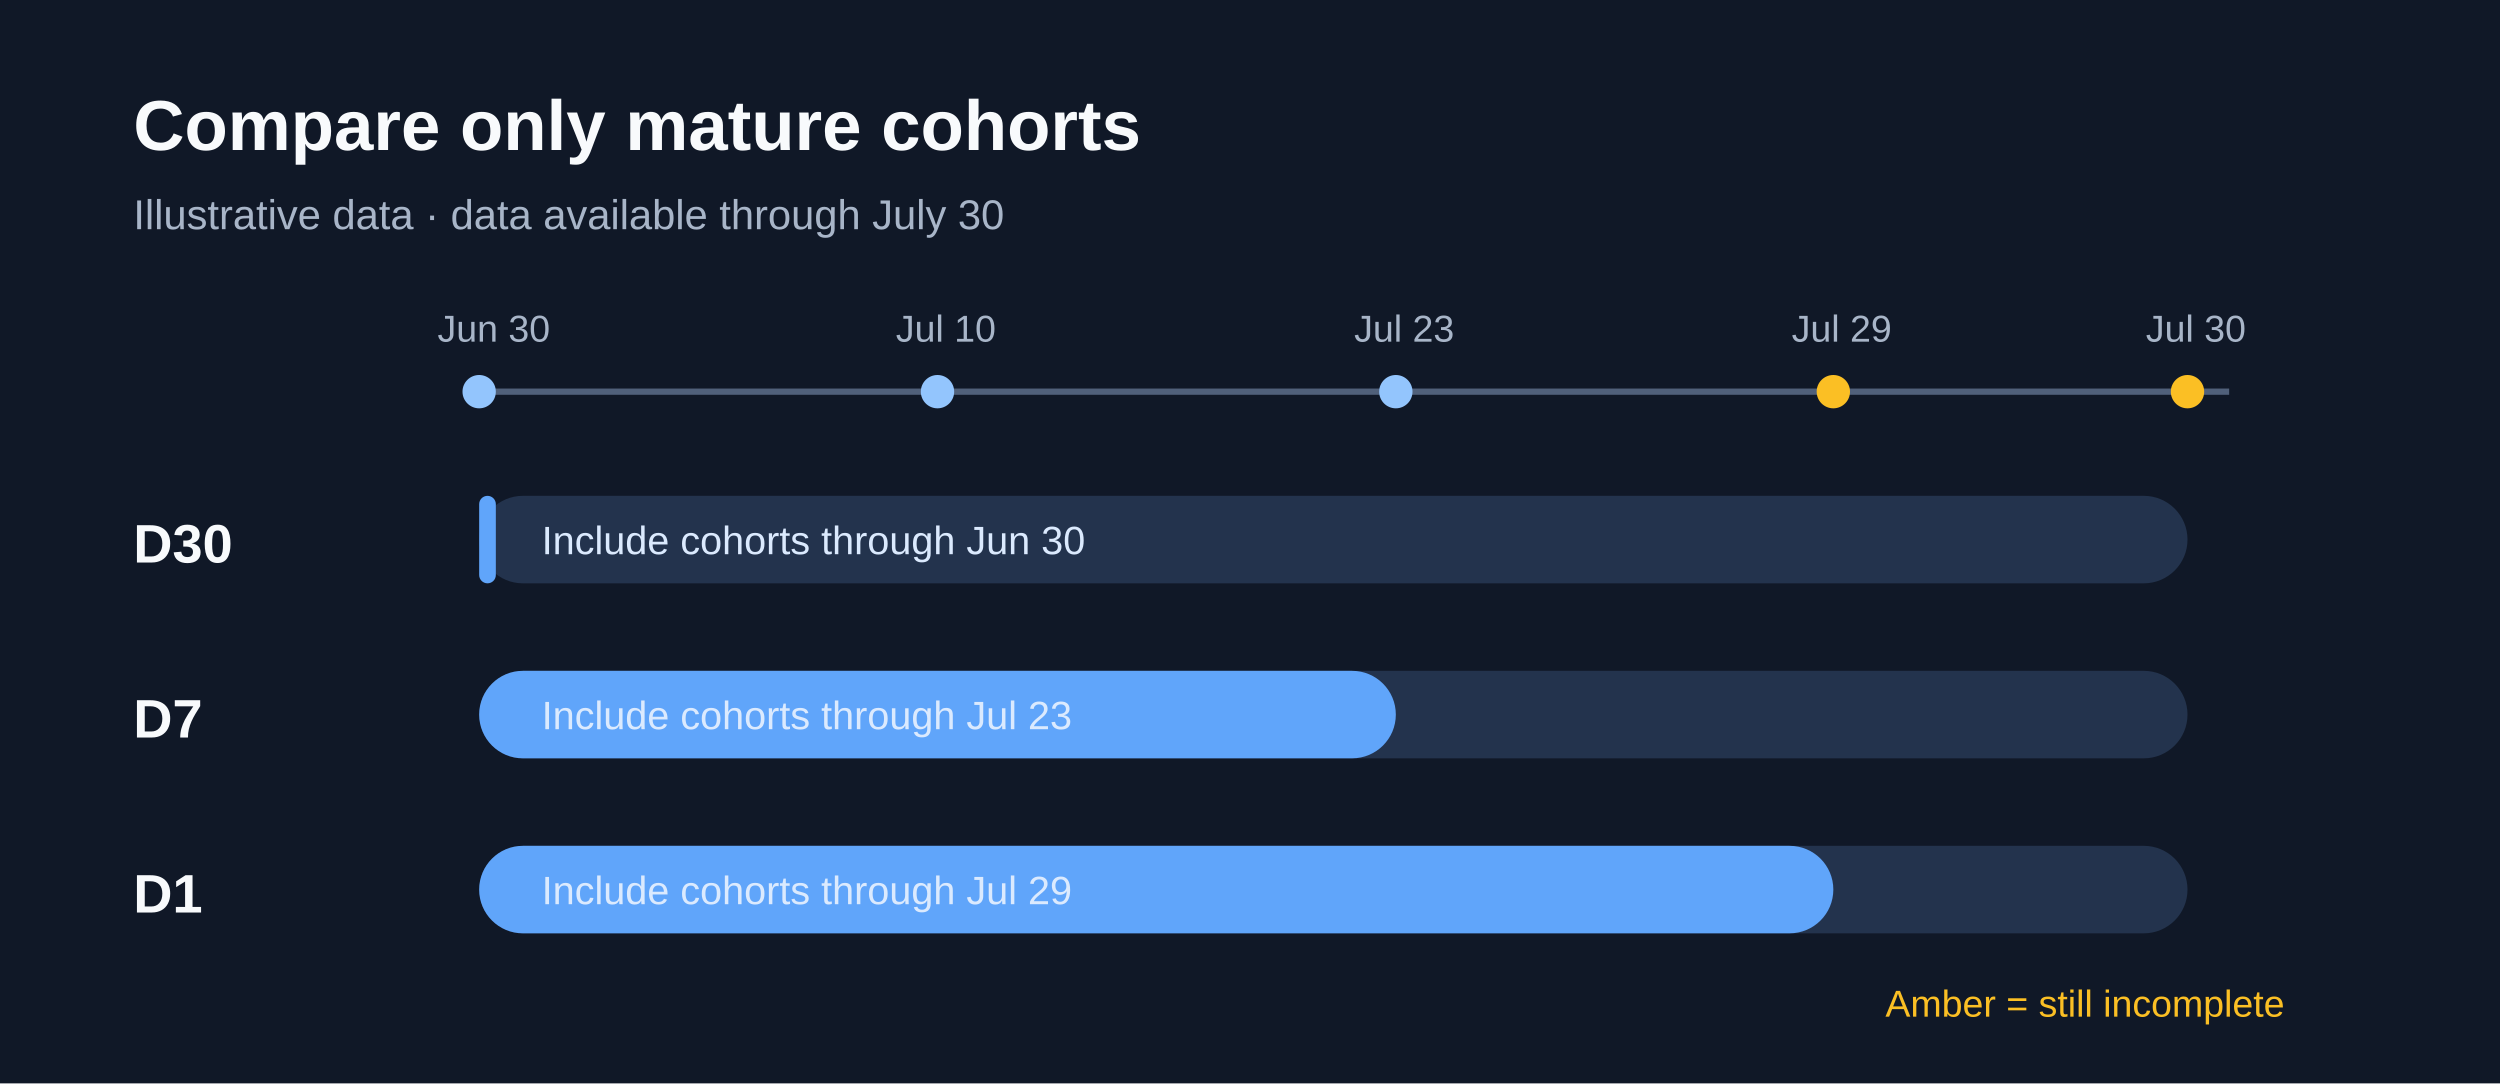
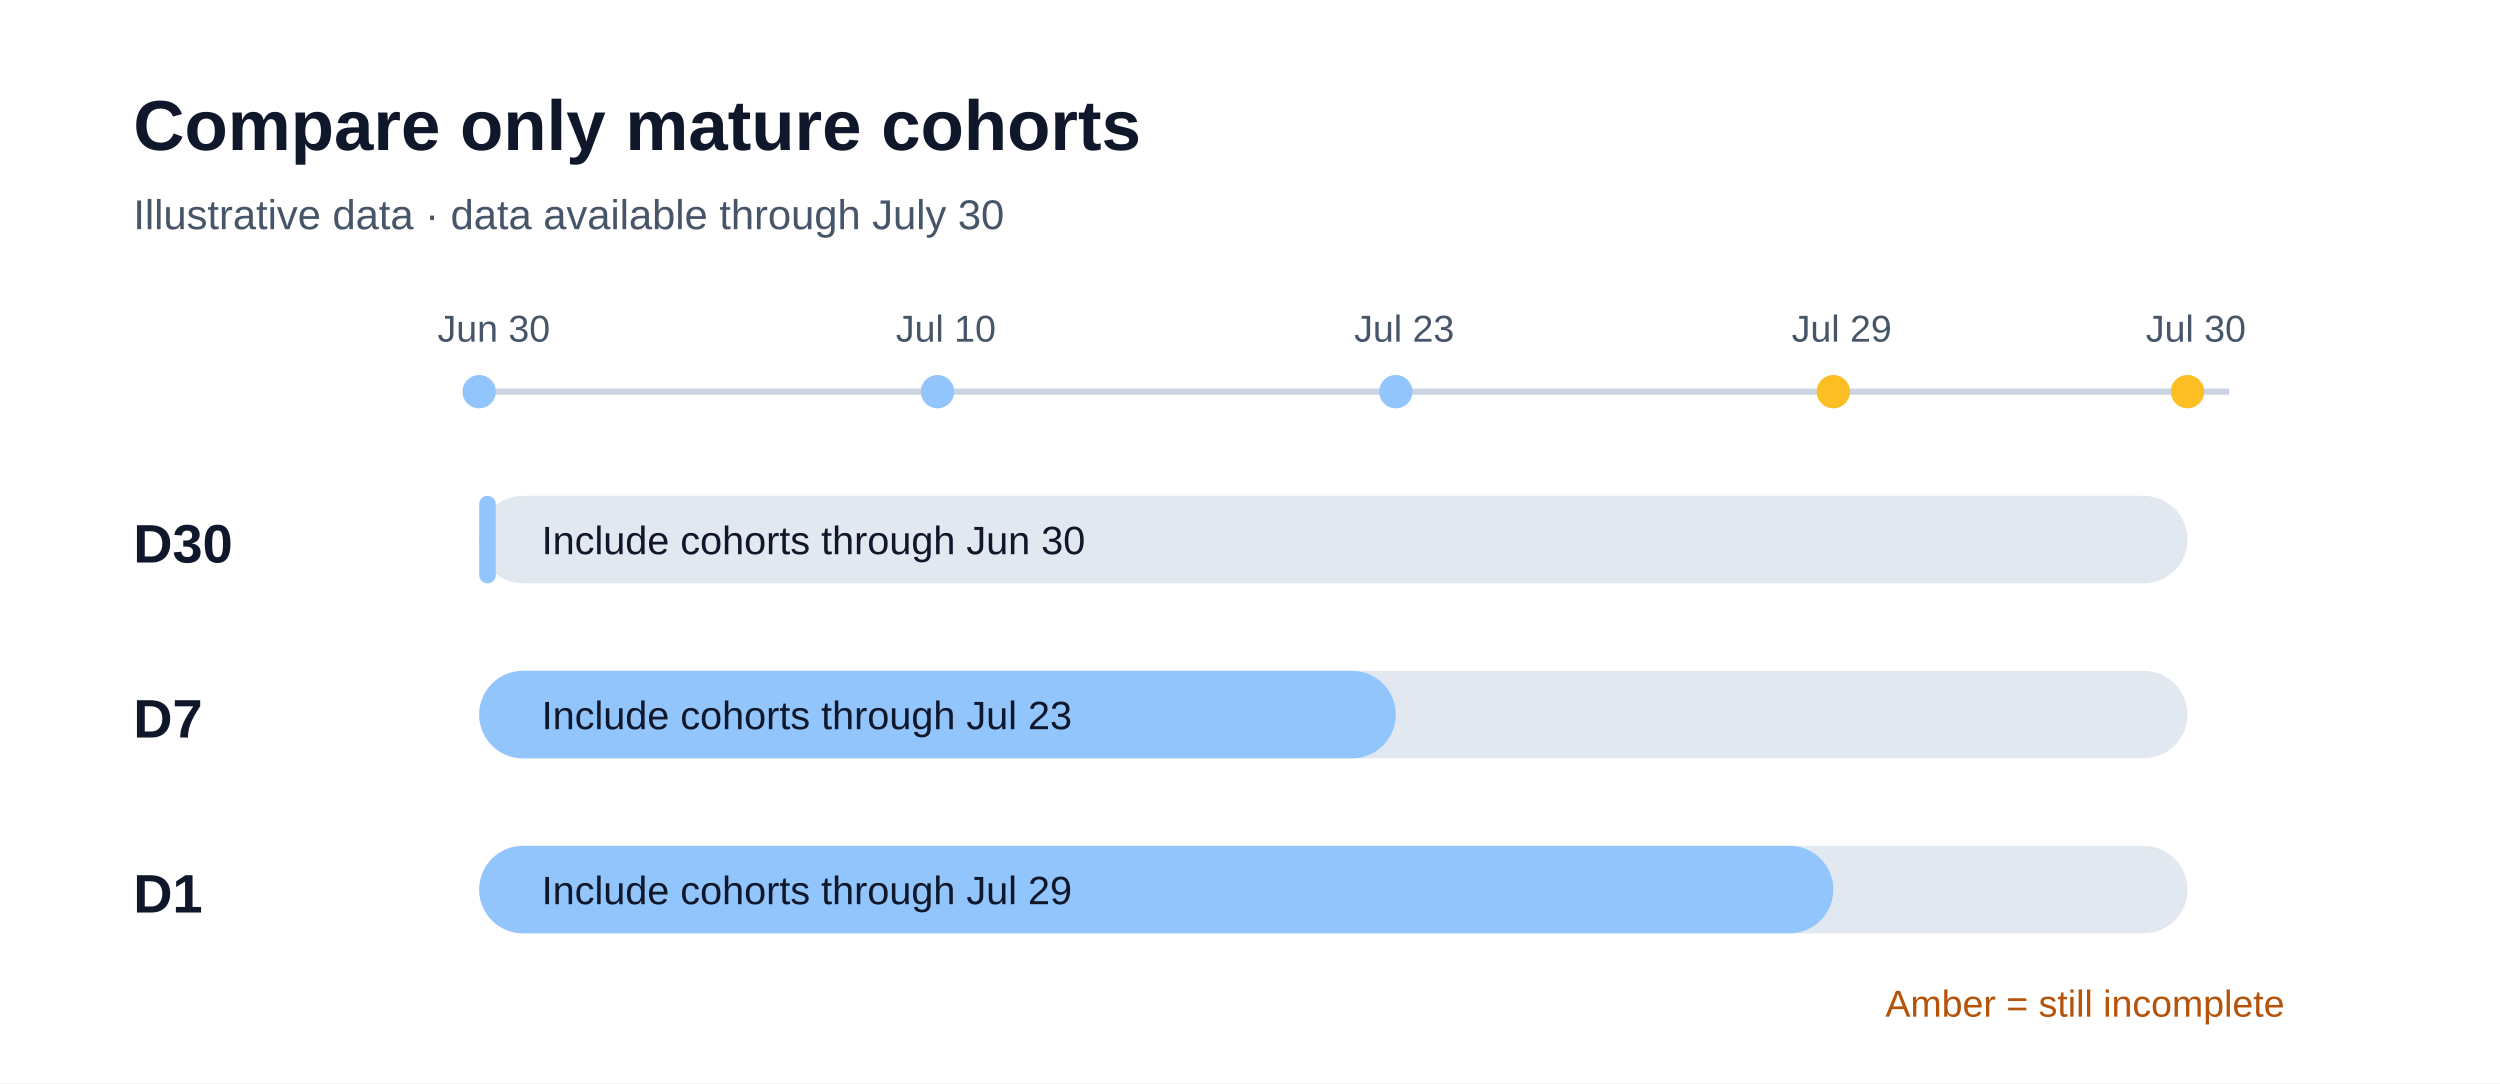
<svg xmlns="http://www.w3.org/2000/svg" width="1200" height="520" viewBox="0 0 1200 520" role="img" aria-labelledby="title desc">
-   <rect width="1200" height="520" fill="#101827" />
-   <text x="64" y="72" fill="#f8fafc" font-family="Arial, sans-serif" font-size="34" font-weight="700">Compare only mature cohorts</text>
-   <text x="64" y="110" fill="#a8b5c8" font-family="Arial, sans-serif" font-size="20">Illustrative data · data available through July 30</text>
-   <line x1="230" y1="188" x2="1070" y2="188" stroke="#50607a" stroke-width="3" />
-   <g fill="#a8b5c8" font-family="Arial, sans-serif" font-size="18">
+   <rect width="1200" height="520" fill="#ffffff" />
+   <text x="64" y="72" fill="#0f172a" font-family="Arial, sans-serif" font-size="34" font-weight="700">Compare only mature cohorts</text>
+   <text x="64" y="110" fill="#475569" font-family="Arial, sans-serif" font-size="20">Illustrative data · data available through July 30</text>
+   <line x1="230" y1="188" x2="1070" y2="188" stroke="#cbd5e1" stroke-width="3" />
+   <g fill="#475569" font-family="Arial, sans-serif" font-size="18">
    <text x="210" y="164">Jun 30</text>
    <text x="430" y="164">Jul 10</text>
    <text x="650" y="164">Jul 23</text>
    <text x="860" y="164">Jul 29</text>
    <text x="1030" y="164">Jul 30</text>
  </g>
  <g fill="#93c5fd">
    <circle cx="230" cy="188" r="8" />
    <circle cx="450" cy="188" r="8" />
    <circle cx="670" cy="188" r="8" />
  </g>
  <g fill="#fbbf24">
    <circle cx="880" cy="188" r="8" />
    <circle cx="1050" cy="188" r="8" />
  </g>
  <g font-family="Arial, sans-serif">
-     <text x="64" y="270" fill="#f8fafc" font-size="26" font-weight="700">D30</text>
-     <rect x="230" y="238" width="820" height="42" rx="21" fill="#23334d" />
-     <rect x="230" y="238" width="8" height="42" rx="4" fill="#60a5fa" />
-     <text x="260" y="266" fill="#dbeafe" font-size="19">Include cohorts through Jun 30</text>
-     <text x="64" y="354" fill="#f8fafc" font-size="26" font-weight="700">D7</text>
-     <rect x="230" y="322" width="820" height="42" rx="21" fill="#23334d" />
-     <rect x="230" y="322" width="440" height="42" rx="21" fill="#60a5fa" />
-     <text x="260" y="350" fill="#dbeafe" font-size="19">Include cohorts through Jul 23</text>
-     <text x="64" y="438" fill="#f8fafc" font-size="26" font-weight="700">D1</text>
-     <rect x="230" y="406" width="820" height="42" rx="21" fill="#23334d" />
-     <rect x="230" y="406" width="650" height="42" rx="21" fill="#60a5fa" />
-     <text x="260" y="434" fill="#dbeafe" font-size="19">Include cohorts through Jul 29</text>
+     <text x="64" y="270" fill="#0f172a" font-size="26" font-weight="700">D30</text>
+     <rect x="230" y="238" width="820" height="42" rx="21" fill="#e2e8f0" />
+     <rect x="230" y="238" width="8" height="42" rx="4" fill="#93c5fd" />
+     <text x="260" y="266" fill="#0f172a" font-size="19">Include cohorts through Jun 30</text>
+     <text x="64" y="354" fill="#0f172a" font-size="26" font-weight="700">D7</text>
+     <rect x="230" y="322" width="820" height="42" rx="21" fill="#e2e8f0" />
+     <rect x="230" y="322" width="440" height="42" rx="21" fill="#93c5fd" />
+     <text x="260" y="350" fill="#0f172a" font-size="19">Include cohorts through Jul 23</text>
+     <text x="64" y="438" fill="#0f172a" font-size="26" font-weight="700">D1</text>
+     <rect x="230" y="406" width="820" height="42" rx="21" fill="#e2e8f0" />
+     <rect x="230" y="406" width="650" height="42" rx="21" fill="#93c5fd" />
+     <text x="260" y="434" fill="#0f172a" font-size="19">Include cohorts through Jul 29</text>
  </g>
-   <text x="905" y="488" fill="#fbbf24" font-family="Arial, sans-serif" font-size="18">Amber = still incomplete</text>
+   <text x="905" y="488" fill="#b45309" font-family="Arial, sans-serif" font-size="18">Amber = still incomplete</text>
</svg>
